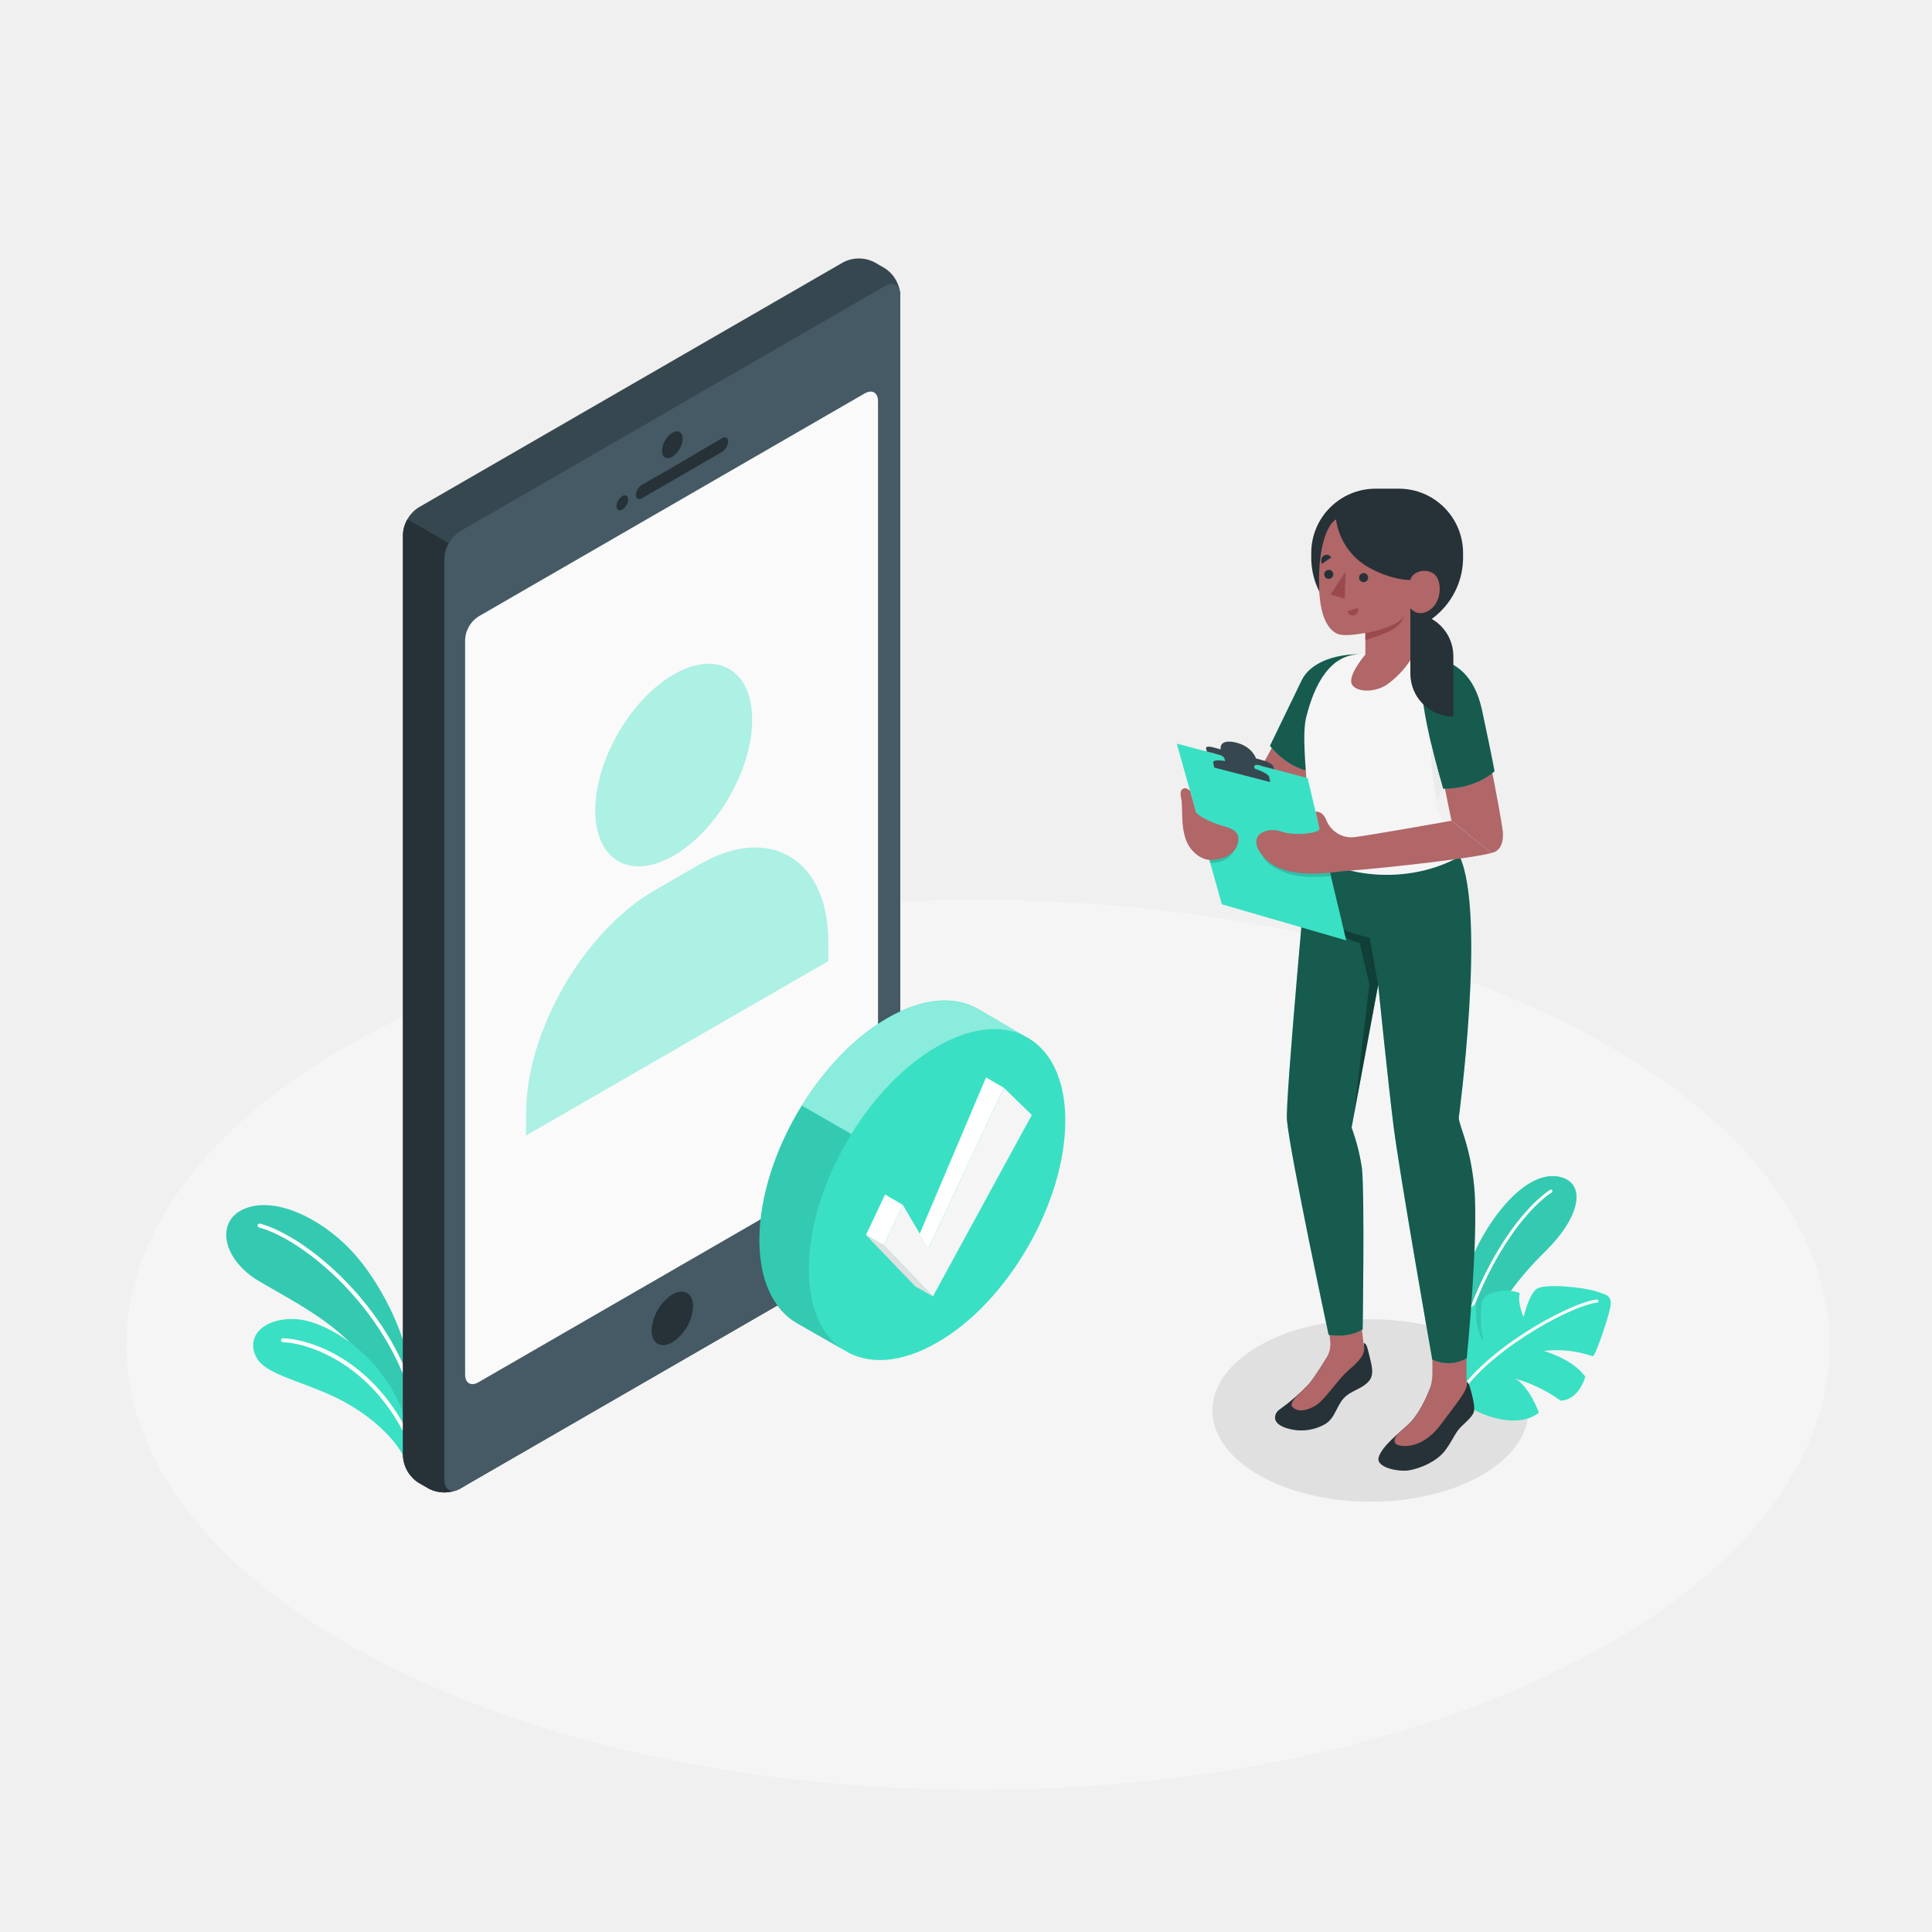
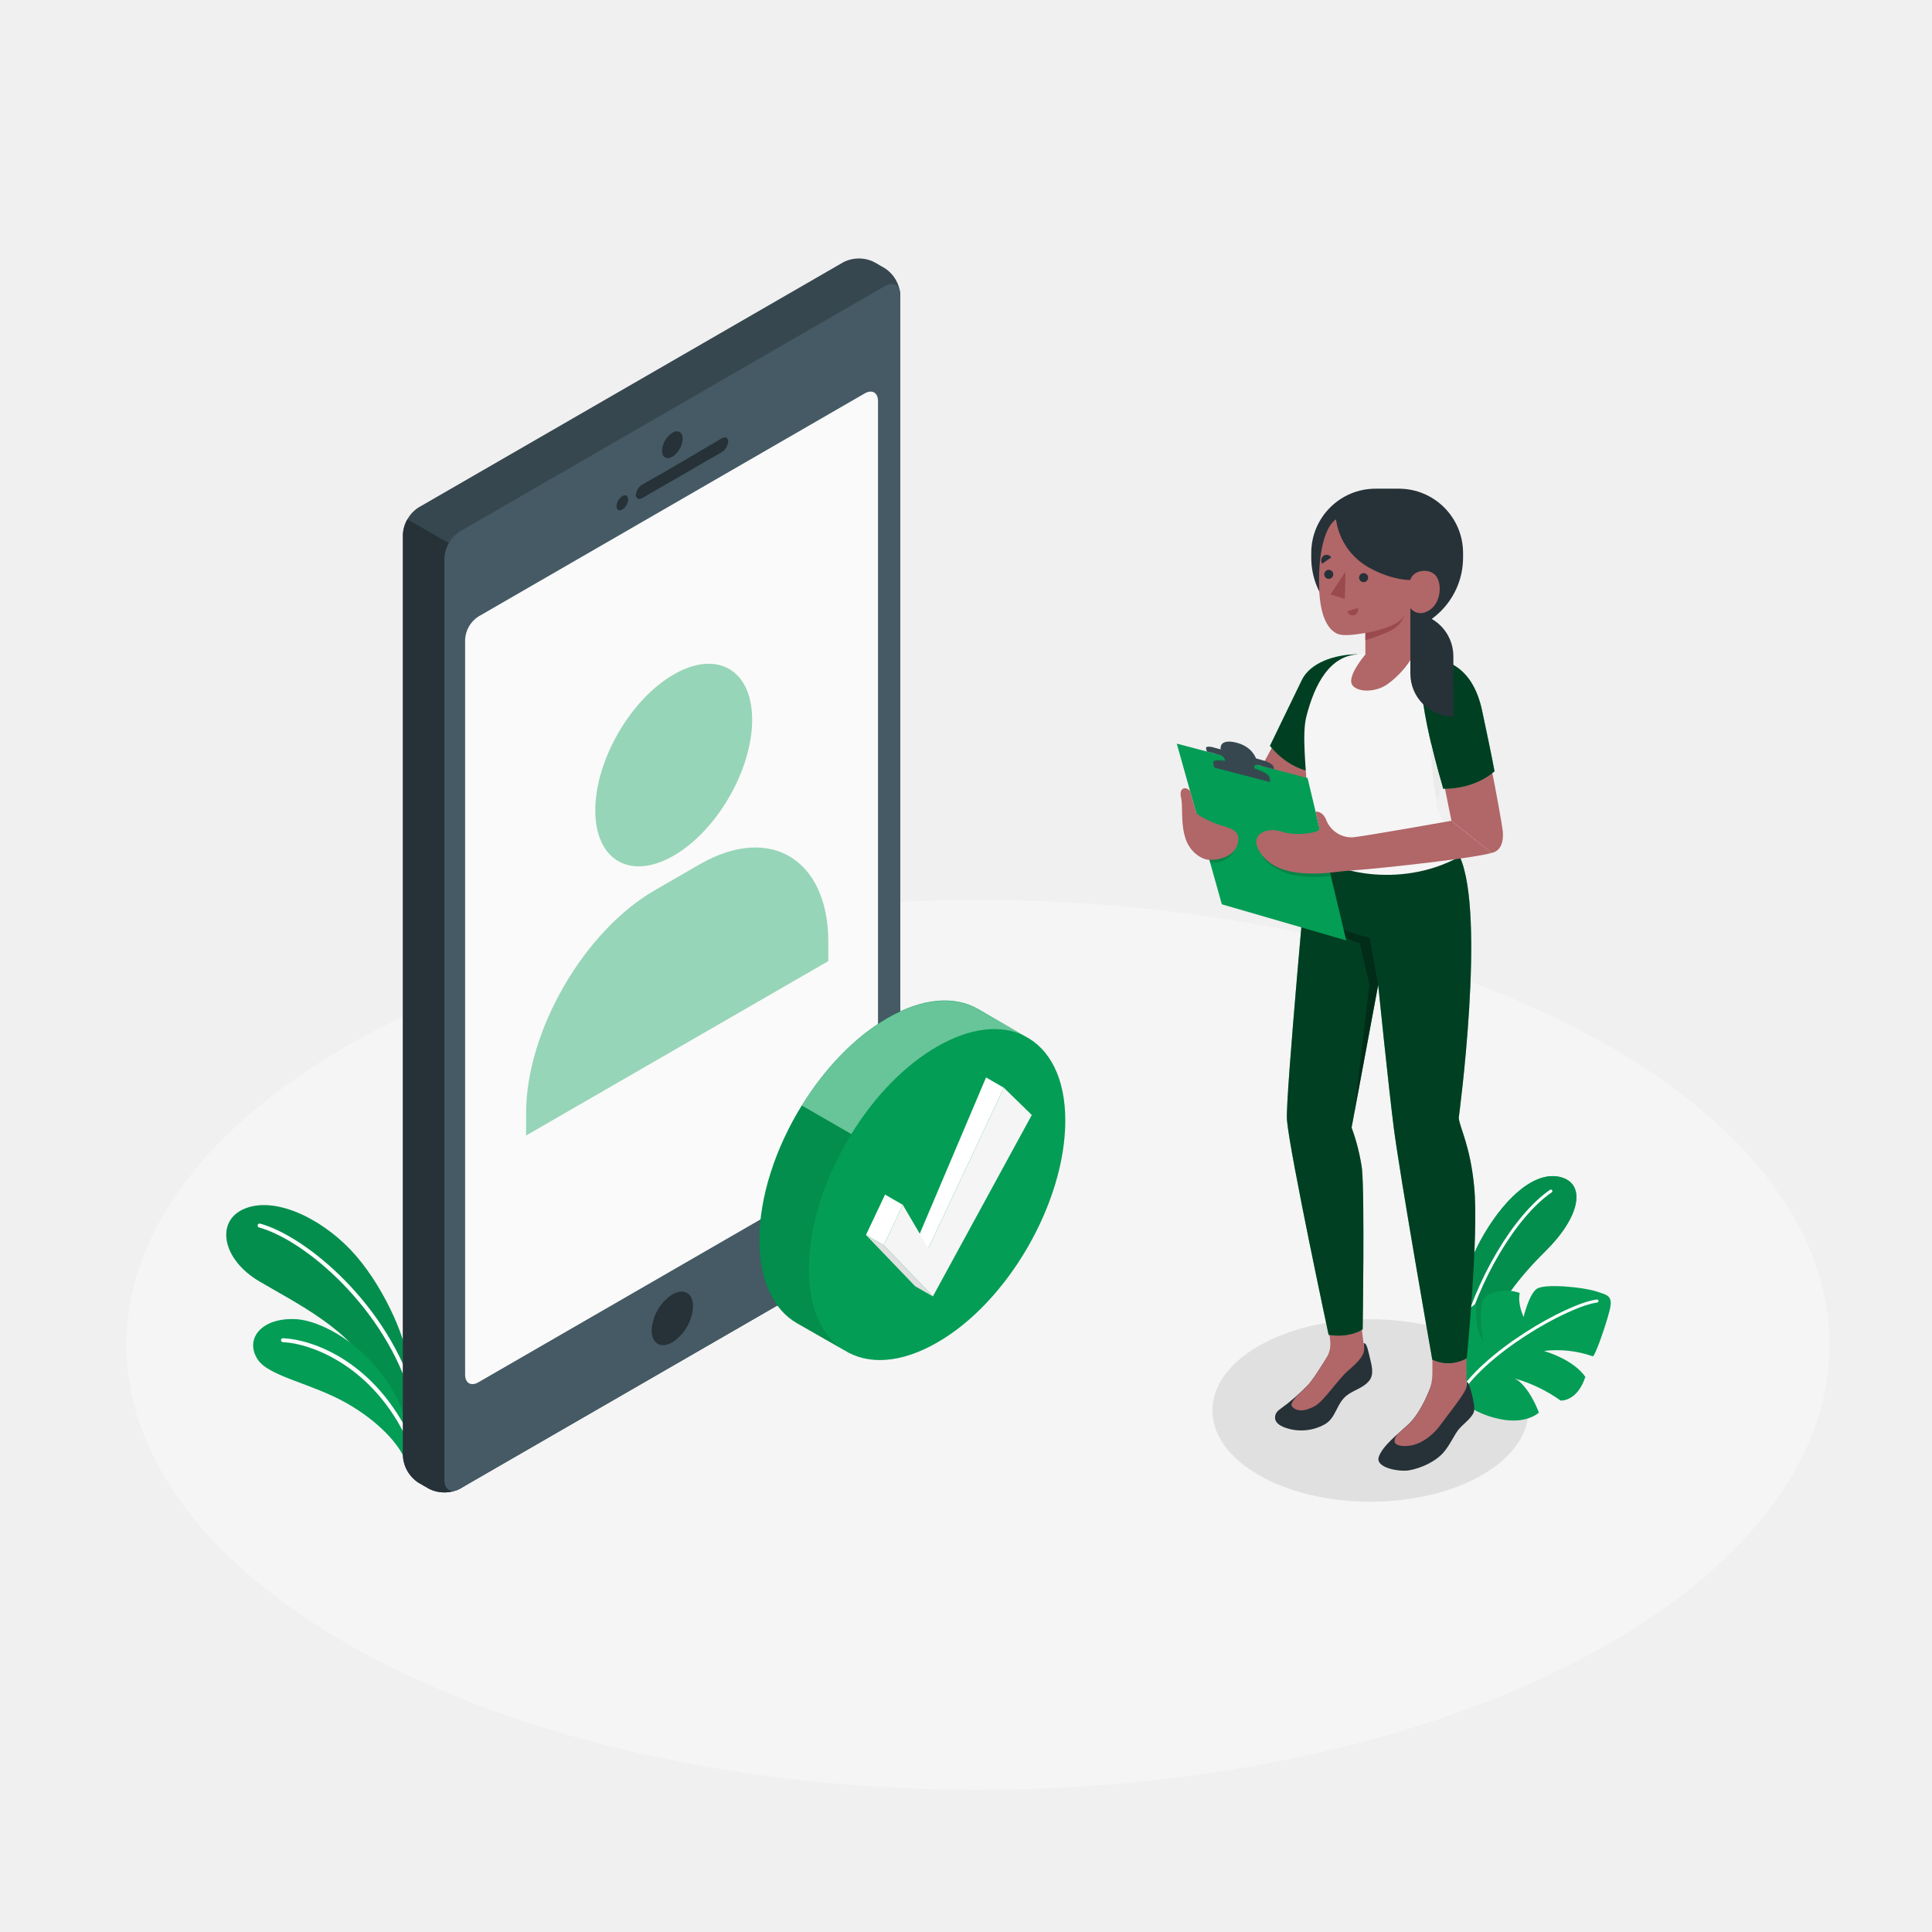
<svg xmlns="http://www.w3.org/2000/svg" viewBox="0 0 500 500">
  <g id="freepik--Floor--inject-18">
    <path id="freepik--floor--inject-18" d="M97.26,429.45c86.06,45,225.6,45,311.66,0s86.06-117.86,0-162.82-225.6-45-311.66,0S11.19,384.5,97.26,429.45Z" style="fill:#f5f5f5" />
  </g>
  <g id="freepik--Shadows--inject-18">
    <ellipse id="freepik--Shadow--inject-18" cx="354.66" cy="365.03" rx="40.89" ry="23.61" style="fill:#e0e0e0" />
  </g>
  <g id="freepik--Plants--inject-18">
    <g id="freepik--plants--inject-18">
-       <path d="M105.6,352.7c-.61-6.94-6.88-20.87-14.87-29.25s-19.88-14-27.68-10.53c-7.27,3.22-5.6,13,4.06,18.69s24,12.7,29,23.61l9.59,13.08Z" style="fill:#3AE0C4" />
+       <path d="M105.6,352.7c-.61-6.94-6.88-20.87-14.87-29.25s-19.88-14-27.68-10.53c-7.27,3.22-5.6,13,4.06,18.69s24,12.7,29,23.61l9.59,13.08Z" style="fill:#039d55" />
      <path d="M105.6,352.7c-.61-6.94-6.88-20.87-14.87-29.25s-19.88-14-27.68-10.53c-7.27,3.22-5.6,13,4.06,18.69s24,12.7,29,23.61l9.59,13.08Z" style="opacity:0.1" />
      <path d="M106.94,362.15a.49.49,0,0,1-.49-.37c-6.72-23.28-27.56-40.85-39.4-44.11a.51.51,0,1,1,.27-1c12.06,3.32,33.29,21.18,40.1,44.81a.5.5,0,0,1-.34.63Z" style="fill:#fff" />
-       <path d="M104.73,377.62c-1.46-3.8-6.78-9.82-15-14.47-9-5.13-20.06-6.89-23-11.26-3.47-5.23.72-10.83,9.57-10.51s25.28,10.92,29.32,28.69Z" style="fill:#3AE0C4" />
+       <path d="M104.73,377.62c-1.46-3.8-6.78-9.82-15-14.47-9-5.13-20.06-6.89-23-11.26-3.47-5.23.72-10.83,9.57-10.51s25.28,10.92,29.32,28.69Z" style="fill:#039d55" />
      <path d="M106.07,373.38a.51.51,0,0,1-.47-.3c-9-19.65-25.14-25.42-32.39-25.73a.51.51,0,0,1-.49-.53.49.49,0,0,1,.53-.48c8,.33,24,6.25,33.28,26.32a.52.52,0,0,1-.25.67A.54.54,0,0,1,106.07,373.38Z" style="fill:#fff" />
    </g>
    <g id="freepik--plants--inject-18">
-       <path d="M377.17,343.71c-.15-5.59,1.4-14.95,6.9-24.3,5.89-10,13.66-16.7,20.19-14.66,6.08,1.9,4.74,10.15-4.4,19.14C393.44,330.2,387,338.2,384,347.35l-5.14,11.78Z" style="fill:#3AE0C4" />
-       <path d="M377.17,343.71c-.15-5.59,1.4-14.95,6.9-24.3,5.89-10,13.66-16.7,20.19-14.66,6.08,1.9,4.74,10.15-4.4,19.14C393.44,330.2,387,338.2,384,347.35l-5.14,11.78Z" style="fill:#3AE0C4" />
+       <path d="M377.17,343.71c-.15-5.59,1.4-14.95,6.9-24.3,5.89-10,13.66-16.7,20.19-14.66,6.08,1.9,4.74,10.15-4.4,19.14C393.44,330.2,387,338.2,384,347.35l-5.14,11.78Z" style="fill:#039d55" />
+       <path d="M377.17,343.71c-.15-5.59,1.4-14.95,6.9-24.3,5.89-10,13.66-16.7,20.19-14.66,6.08,1.9,4.74,10.15-4.4,19.14C393.44,330.2,387,338.2,384,347.35l-5.14,11.78Z" style="fill:#039d55" />
      <g style="opacity:0.1">
        <path d="M377.17,343.71c-.15-5.59,1.4-14.95,6.9-24.3,5.89-10,13.66-16.7,20.19-14.66,6.08,1.9,4.74,10.15-4.4,19.14C393.44,330.2,387,338.2,384,347.35l-5.14,11.78Z" />
      </g>
      <path d="M378.19,347.86a.38.38,0,0,0,.34-.3c3.92-15.94,13.84-32.72,23.09-39a.4.4,0,0,0-.44-.66c-9.39,6.41-19.46,23.38-23.42,39.5a.39.39,0,0,0,.29.47A.33.33,0,0,0,378.19,347.86Z" style="fill:#fff" />
-       <path d="M377.12,361.78A23.47,23.47,0,0,0,388,367.22c7,1.53,10.26-1.64,10.26-1.64s-2.38-6.75-6.25-8.84a39.17,39.17,0,0,1,11.89,5.73s4.28.32,6.38-6.12c0,0-2.31-4.1-10.71-6.73A28.12,28.12,0,0,1,412.18,351c.55.26,3.44-8.06,4.4-11.92s-.62-3.92-3.61-4.91-13.34-2.12-15.34-.56-3.32,7.22-3.32,7.22-1.63-3.34-1-6.21a10.87,10.87,0,0,0-6.48-.23c-3.49,1-3.37,2.67-3.52,5.16a26.47,26.47,0,0,0,.58,7.47s-2.24-2.19-1.87-9.73c0,0-4.86,3.68-6.92,7S373,356.44,377.12,361.78Z" style="fill:#3AE0C4" />
+       <path d="M377.12,361.78A23.47,23.47,0,0,0,388,367.22c7,1.53,10.26-1.64,10.26-1.64s-2.38-6.75-6.25-8.84a39.17,39.17,0,0,1,11.89,5.73s4.28.32,6.38-6.12c0,0-2.31-4.1-10.71-6.73A28.12,28.12,0,0,1,412.18,351c.55.26,3.44-8.06,4.4-11.92s-.62-3.92-3.61-4.91-13.34-2.12-15.34-.56-3.32,7.22-3.32,7.22-1.63-3.34-1-6.21a10.87,10.87,0,0,0-6.48-.23c-3.49,1-3.37,2.67-3.52,5.16a26.47,26.47,0,0,0,.58,7.47s-2.24-2.19-1.87-9.73c0,0-4.86,3.68-6.92,7S373,356.44,377.12,361.78Z" style="fill:#039d55" />
      <path d="M377.09,362.18a.4.4,0,0,0,.37-.2c6.37-11.44,28.26-23.87,35.9-24.89a.39.39,0,1,0-.11-.78c-7.76,1-30,13.66-36.48,25.28a.4.4,0,0,0,.15.54A.37.37,0,0,0,377.09,362.18Z" style="fill:#fff" />
    </g>
  </g>
  <g id="freepik--Device--inject-18">
    <g id="freepik--device--inject-18">
      <path d="M111,385.28l-2.72-1.57a8.84,8.84,0,0,1-4-6.93V138.29a8.85,8.85,0,0,1,4-6.94l110-63.5a8.83,8.83,0,0,1,8,0L229,69.42a8.85,8.85,0,0,1,4,6.93v238.5a8.85,8.85,0,0,1-4,6.93l-110,63.5A8.83,8.83,0,0,1,111,385.28Z" style="fill:#37474f" />
      <path d="M120.37,143l-14.92-8.61a8.25,8.25,0,0,0-1.17,3.95V376.78a8.84,8.84,0,0,0,4,6.93l2.72,1.57a8.83,8.83,0,0,0,8,0l1.36-.78Z" style="fill:#263238" />
      <path d="M115,144.48V383c0,2.56,1.79,3.59,4,2.31l110-63.5a8.85,8.85,0,0,0,4-6.93V76.35c0-2.55-1.79-3.58-4-2.31L119,137.55A8.82,8.82,0,0,0,115,144.48Z" style="fill:#455a64" />
      <path d="M123.8,159.56l100-57.75c1.89-1.09,3.43-.2,3.43,2V294.06a7.58,7.58,0,0,1-3.43,5.94l-100,57.74c-1.9,1.1-3.43.21-3.43-2V165.5A7.55,7.55,0,0,1,123.8,159.56Z" style="fill:#fafafa" />
      <g style="opacity:0.4">
-         <path d="M174.36,174.55c11.21-6.47,20.3-1.22,20.3,11.72s-9.09,28.7-20.3,35.17-20.3,1.23-20.3-11.72S163.15,181,174.36,174.55Z" style="fill:#3AE0C4" />
-         <path d="M214.37,243.8c0-21.27-14.93-30.72-33.35-20.08l-11.52,6.65c-18.42,10.63-33.35,36.5-33.35,57.77v5.73l78.22-45.14Z" style="fill:#3AE0C4" />
+         <path d="M174.36,174.55c11.21-6.47,20.3-1.22,20.3,11.72s-9.09,28.7-20.3,35.17-20.3,1.23-20.3-11.72S163.15,181,174.36,174.55Z" style="fill:#039d55" />
+         <path d="M214.37,243.8c0-21.27-14.93-30.72-33.35-20.08l-11.52,6.65c-18.42,10.63-33.35,36.5-33.35,57.77v5.73l78.22-45.14Z" style="fill:#039d55" />
      </g>
      <path d="M174,112c1.48-.86,2.68-.16,2.68,1.55a5.91,5.91,0,0,1-2.68,4.64c-1.48.86-2.68.16-2.68-1.55A5.91,5.91,0,0,1,174,112Z" style="fill:#263238" />
      <path d="M166.26,125.38c5.45-3,15.17-8.79,20.54-11.95.91-.54,1.65-.17,1.65.82a3.55,3.55,0,0,1-1.66,2.76l-20.57,11.88c-.92.53-1.66.16-1.66-.84A3.41,3.41,0,0,1,166.26,125.38Z" style="fill:#263238" />
      <path d="M161.06,128.39c.83-.48,1.51-.09,1.51.87a3.34,3.34,0,0,1-1.51,2.61c-.83.48-1.51.09-1.51-.87A3.34,3.34,0,0,1,161.06,128.39Z" style="fill:#263238" />
      <path d="M174,335c3-1.71,5.37-.32,5.37,3.1a11.84,11.84,0,0,1-5.37,9.29c-3,1.71-5.36.32-5.36-3.1A11.86,11.86,0,0,1,174,335Z" style="fill:#263238" />
    </g>
  </g>
  <g id="freepik--check-mark--inject-18">
-     <path d="M265.21,268.14l-12.06-7h0l-.13-.07v0c-6-3.38-14.22-2.89-23.33,2.38-8.52,4.91-16.3,13.1-22.16,22.59-6.77,10.92-11,23.57-11,34.9,0,10.57,3.7,18,9.68,21.47h0l0,0,12.25,7c6.05,3.86,14.58,3.51,24.06-1.95C260.83,337,275.7,311.21,275.7,290,275.7,279,271.66,271.41,265.21,268.14Z" style="fill:#3AE0C4" />
+     <path d="M265.21,268.14l-12.06-7h0l-.13-.07v0c-6-3.38-14.22-2.89-23.33,2.38-8.52,4.91-16.3,13.1-22.16,22.59-6.77,10.92-11,23.57-11,34.9,0,10.57,3.7,18,9.68,21.47h0l0,0,12.25,7c6.05,3.86,14.58,3.51,24.06-1.95C260.83,337,275.7,311.21,275.7,290,275.7,279,271.66,271.41,265.21,268.14Z" style="fill:#039d55" />
    <path d="M218.2,349.35l-12-6.86h0c-6-3.47-9.68-10.9-9.68-21.47,0-11.34,4.26-24,11-34.9l12.82,7.39c-6.78,10.93-11,23.55-11,34.87C209.29,338.47,212.68,345.7,218.2,349.35Z" style="opacity:0.1" />
    <path d="M265,268c-5.92-2.87-13.81-2.14-22.47,2.85S226.19,284,220.32,293.49L207.5,286.1c5.86-9.49,13.64-17.68,22.16-22.59,9.1-5.26,17.33-5.76,23.33-2.38v0l.13.07h0Z" style="fill:#fff;opacity:0.4" />
    <polygon points="259.79 281.5 255.19 278.84 237.18 321.29 240.25 323.06 259.79 281.5" style="fill:#fff" />
    <polygon points="233.65 311.81 229.05 309.16 224.11 319.61 228.71 322.26 233.65 311.81" style="fill:#fff" />
    <polygon points="241.43 335.51 228.71 322.26 233.65 311.81 240.25 323.06 259.79 281.5 267.03 288.56 241.43 335.51" style="fill:#f5f5f5" />
    <polygon points="224.11 319.61 228.71 322.26 241.43 335.51 236.84 332.88 224.11 319.61" style="fill:#e0e0e0" />
  </g>
  <g id="freepik--Character--inject-18">
    <path d="M359,163.92h0a19.64,19.64,0,0,0,19.64-19.64v-1.16A16.64,16.64,0,0,0,362,126.47h-6a16.65,16.65,0,0,0-16.65,16.65v1.16A19.64,19.64,0,0,0,359,163.92Z" style="fill:#263238" />
    <path d="M338.74,358.19a53,53,0,0,1-7.5,6.52,3.22,3.22,0,0,0-1,1.07c-.35.74-.9,2.56,2.45,3.73a12.46,12.46,0,0,0,10.34-1c2.76-1.72,2.88-5.3,5.48-7.35,1.92-1.51,4.32-1.9,5.88-3.88,1.08-1.38.8-3.21.23-5.48-.61-2.48-.9-4.35-1.72-4.16l.14,1.14c-1,1.63-6.33,2.11-8.69,1C344.31,349.76,340.23,356.56,338.74,358.19Z" style="fill:#263238" />
    <path d="M336.41,360.5h0c.8-.73,1.58-1.49,2.33-2.31a64.08,64.08,0,0,0,4.33-6.38,7.18,7.18,0,0,0,1.21-4.56c-.19-1.72-.66-6.11-.66-6.11l8.4-.6,1,8.24h0c.2,1.87-1.34,3.53-4.08,5.89s-6.2,7.85-8.68,9.23-4.24,1.33-5.3.62S333.75,363.23,336.41,360.5Z" style="fill:#b16668" />
    <path d="M370.69,358.94v-1.27c-.49,1.49-2.8,7.86-6.31,11.06-2.78,2.54-6.58,5.47-7.55,8.31s5.29,3.93,7.89,3.47c3-.53,6.94-2.25,9.07-4.86,1.49-1.84,2.45-4,3.52-5.47s3.53-3.06,4.11-4.74c.32-.92-.06-2.93-.51-4.63s-.85-3.28-1.38-3.14v1a7,7,0,0,1-4.42,1.49C373.82,360.18,370.68,359.92,370.69,358.94Z" style="fill:#263238" />
    <path d="M361.86,371c.86-.77,1.73-1.52,2.52-2.24,2.45-2.23,4.32-6,5.39-8.6a12.17,12.17,0,0,0,.93-4.65v-5h8.83v8.2h0v.22l0,0c-.42,1.84-4.48,6.72-6.78,9.9-1.54,2.13-4.47,4.85-8,5.32C361.4,374.53,359.7,373.48,361.86,371Z" style="fill:#b16668" />
-     <path d="M377.77,221.68c6.85,14.95-.25,67.63-.25,67.63.21,2.43,3,7.21,4,17.89,1.22,12.62-1.92,44.3-1.92,44.3a9.55,9.55,0,0,1-8.93.36s-8.41-47.73-10-60.27c-1.38-10.95-4-36.69-4-36.69l-6.88,36.92a51.85,51.85,0,0,1,2.69,10.68c.71,7.39.18,41.52.18,41.52s-3,2.3-8.81,1.45c0,0-10-46.74-10.79-55.62-.46-5.3,5.58-70.36,5.58-70.36Z" style="fill:#3AE0C4" />
+     <path d="M377.77,221.68c6.85,14.95-.25,67.63-.25,67.63.21,2.43,3,7.21,4,17.89,1.22,12.62-1.92,44.3-1.92,44.3a9.55,9.55,0,0,1-8.93.36s-8.41-47.73-10-60.27c-1.38-10.95-4-36.69-4-36.69l-6.88,36.92a51.85,51.85,0,0,1,2.69,10.68c.71,7.39.18,41.52.18,41.52s-3,2.3-8.81,1.45c0,0-10-46.74-10.79-55.62-.46-5.3,5.58-70.36,5.58-70.36Z" style="fill:#039d55" />
    <path d="M377.77,221.68c6.85,14.95-.25,67.63-.25,67.63.21,2.43,3,7.21,4,17.89,1.22,12.62-1.92,44.3-1.92,44.3a9.55,9.55,0,0,1-8.93.36s-8.41-47.73-10-60.27c-1.38-10.95-4-36.69-4-36.69l-6.88,36.92a51.85,51.85,0,0,1,2.69,10.68c.71,7.39.18,41.52.18,41.52s-3,2.3-8.81,1.45c0,0-10-46.74-10.79-55.62-.46-5.3,5.58-70.36,5.58-70.36Z" style="opacity:0.6" />
    <path d="M356.66,254.9l-2.22-12.23s-9.41-1.95-13.67-6c0,0,4.47,5.57,11.12,7.39l2.5,10.69-3.93,33.4Z" style="opacity:0.3" />
    <path d="M388.93,215.18c-.07-1-1.91-11.45-3.17-17.31l-12.31,3.77,2.19,10.78L386,220.74C389.26,220.1,389,216.16,388.93,215.18Z" style="fill:#b16668" />
    <polygon points="329.39 193.1 323.57 203.77 332.63 211.53 340.92 198.38 329.39 193.1" style="fill:#b16668" />
-     <path d="M351.23,169.33c-5.77.06-12.13,2.15-14.32,6.68s-8.24,17-8.24,17,5.39,7.32,13.48,6.79Z" style="fill:#3AE0C4" />
+     <path d="M351.23,169.33c-5.77.06-12.13,2.15-14.32,6.68s-8.24,17-8.24,17,5.39,7.32,13.48,6.79Z" style="fill:#039d55" />
    <path d="M351.23,169.33c-5.77.06-12.13,2.15-14.32,6.68s-8.24,17-8.24,17,5.39,7.32,13.48,6.79Z" style="opacity:0.6" />
    <path d="M363.17,169.53l4.81.2c5.22,1.25,7.11,4.84,9.3,9.47a15.08,15.08,0,0,1,.42,11.32l-6.12,17.7s2.86,6.92,6.19,13.46c-15.35,8.57-34.52,4.06-39.14-2.19-.19-1.33.07-7.3-.3-14.1-.39-7.26-1.39-15.45-.25-19.93,2.12-8.32,6.08-16.13,14-16.13Z" style="fill:#f5f5f5" />
-     <path d="M368,169.73c5.23.74,12.93,1.79,15.58,14.24,2.69,12.62,3.2,15.63,3.2,15.63s-4.58,4.57-13.27,4.53C373.49,204.13,365.83,179.35,368,169.73Z" style="fill:#3AE0C4" />
+     <path d="M368,169.73c5.23.74,12.93,1.79,15.58,14.24,2.69,12.62,3.2,15.63,3.2,15.63s-4.58,4.57-13.27,4.53C373.49,204.13,365.83,179.35,368,169.73Z" style="fill:#039d55" />
    <path d="M368,169.73c5.23.74,12.93,1.79,15.58,14.24,2.69,12.62,3.2,15.63,3.2,15.63s-4.58,4.57-13.27,4.53C373.49,204.13,365.83,179.35,368,169.73Z" style="opacity:0.6" />
    <path d="M373.26,203.36c-1-3.31-2-7.09-2.95-11.15a81.74,81.74,0,0,0,1.55,15.2Z" style="fill:#ebebeb" />
    <path d="M345.76,134.41c-2.07,1.23-4.63,6.45-4.38,17.39.21,9.27,3.22,11.56,4.73,12.22s4.42.26,7.25-.21v5.57s-3.91,4.54-3.67,7.09,5.65,3.16,9.31.66a23.72,23.72,0,0,0,6-6.28V157.39s1.91,2.55,5,.48,3.24-7.21,1.43-9.06-5.74-1.26-6.46,1.29c0,0-4.52.17-10.53-3.13A16.91,16.91,0,0,1,345.76,134.41Z" style="fill:#b16668" />
    <path d="M351.73,149.47a1.17,1.17,0,1,0,1.23-1.15A1.19,1.19,0,0,0,351.73,149.47Z" style="fill:#263238" />
    <path d="M351.42,157.33l-2.71.87a1.4,1.4,0,0,0,1.76,1A1.5,1.5,0,0,0,351.42,157.33Z" style="fill:#9a4a4d" />
    <path d="M342.17,145.89l2.36-1.63a1.38,1.38,0,0,0-2-.41A1.51,1.51,0,0,0,342.17,145.89Z" style="fill:#263238" />
    <path d="M342.71,148.63a1.17,1.17,0,1,0,1.23-1.16A1.21,1.21,0,0,0,342.71,148.63Z" style="fill:#263238" />
    <polygon points="348.21 147.96 348.03 154.98 344.34 153.84 348.21 147.96" style="fill:#9a4a4d" />
    <path d="M353.36,163.81c3-.39,9.11-2.15,10.07-4.58a6.29,6.29,0,0,1-2.15,3.1c-1.83,1.57-7.92,3.34-7.92,3.34Z" style="fill:#9a4a4d" />
-     <polygon points="304.55 192.45 338.4 201.36 348.4 243.38 316.21 234.03 304.55 192.45" style="fill:#3AE0C4" />
+     <polygon points="304.55 192.45 338.4 201.36 348.4 243.38 316.21 234.03 304.55 192.45" style="fill:#039d55" />
    <path d="M319.31,220.25c-.31.86-2.17,3.24-6.11,3.05l-.48-1.74Z" style="opacity:0.15" />
    <path d="M326.88,221.56c.15,1.12,2.45,3.2,6.34,4.49,4.43,1.48,11.22.7,11.22.7l-.61-2.09Z" style="opacity:0.15" />
    <path d="M314.46,198.53s-.12-.58-.28-1.29,1.84-.75,4.44-.07l5,1.29c2.6.68,4.84,1.81,5,2.52l.28,1.29Z" style="opacity:0.15" />
    <path d="M312.12,193.66c-.1-.45.7-.56,1.79-.26l2,.54s-.59-2.79,3.79-1.81,5.34,4.14,5.34,4.14l2.11.6c1.17.33,2.22,1,2.36,1.41l.25.8-17.44-4.59S312.21,194.1,312.12,193.66Z" style="fill:#37474f" />
    <path d="M314.52,195.05c1.6.39,2.26.6,2.5,1.7.27,1.26.38,2.18.38,2.18l7.72,2s-.37-1.59-.49-2.21.14-1,1.37-.67l.1-.49L314,194.52Z" style="fill:#37474f" />
    <path d="M314.25,198.65s-.12-.58-.28-1.29,1.84-.74,4.44-.07l5,1.3c2.6.67,4.84,1.8,5,2.51l.28,1.29Z" style="fill:#37474f" />
    <path d="M386,220.74l-10.37-8.32s-22.92,4.08-25.62,4.29a7.07,7.07,0,0,1-6.71-4.33c-1-2.65-2.83-2.32-2.83-2.32s.79,3.35,1,4.42-6.2,2-9.78.74-8.77.55-5.56,5.42,9.46,5.44,13.79,5.44a46.33,46.33,0,0,0,5.43-.36c1.4-.18,2.8-.32,4.21-.42C358.49,224.66,382,222,386,220.74Z" style="fill:#b16668" />
    <path d="M308,204.73l1.5,5.36c.29,1,4.22,2.9,6.71,3.59s5.21,1.49,4,5c-1.08,3.21-5.18,3.94-7.26,3.85s-4.94-2.08-6.06-5.29c-1.44-4.1-.67-8.48-1.24-10.87S306.75,203.3,308,204.73Z" style="fill:#b16668" />
    <path d="M376.14,185.46h0A11.13,11.13,0,0,1,365,174.33V158.7h0a11.14,11.14,0,0,1,11.13,11.13Z" style="fill:#263238" />
  </g>
</svg>
